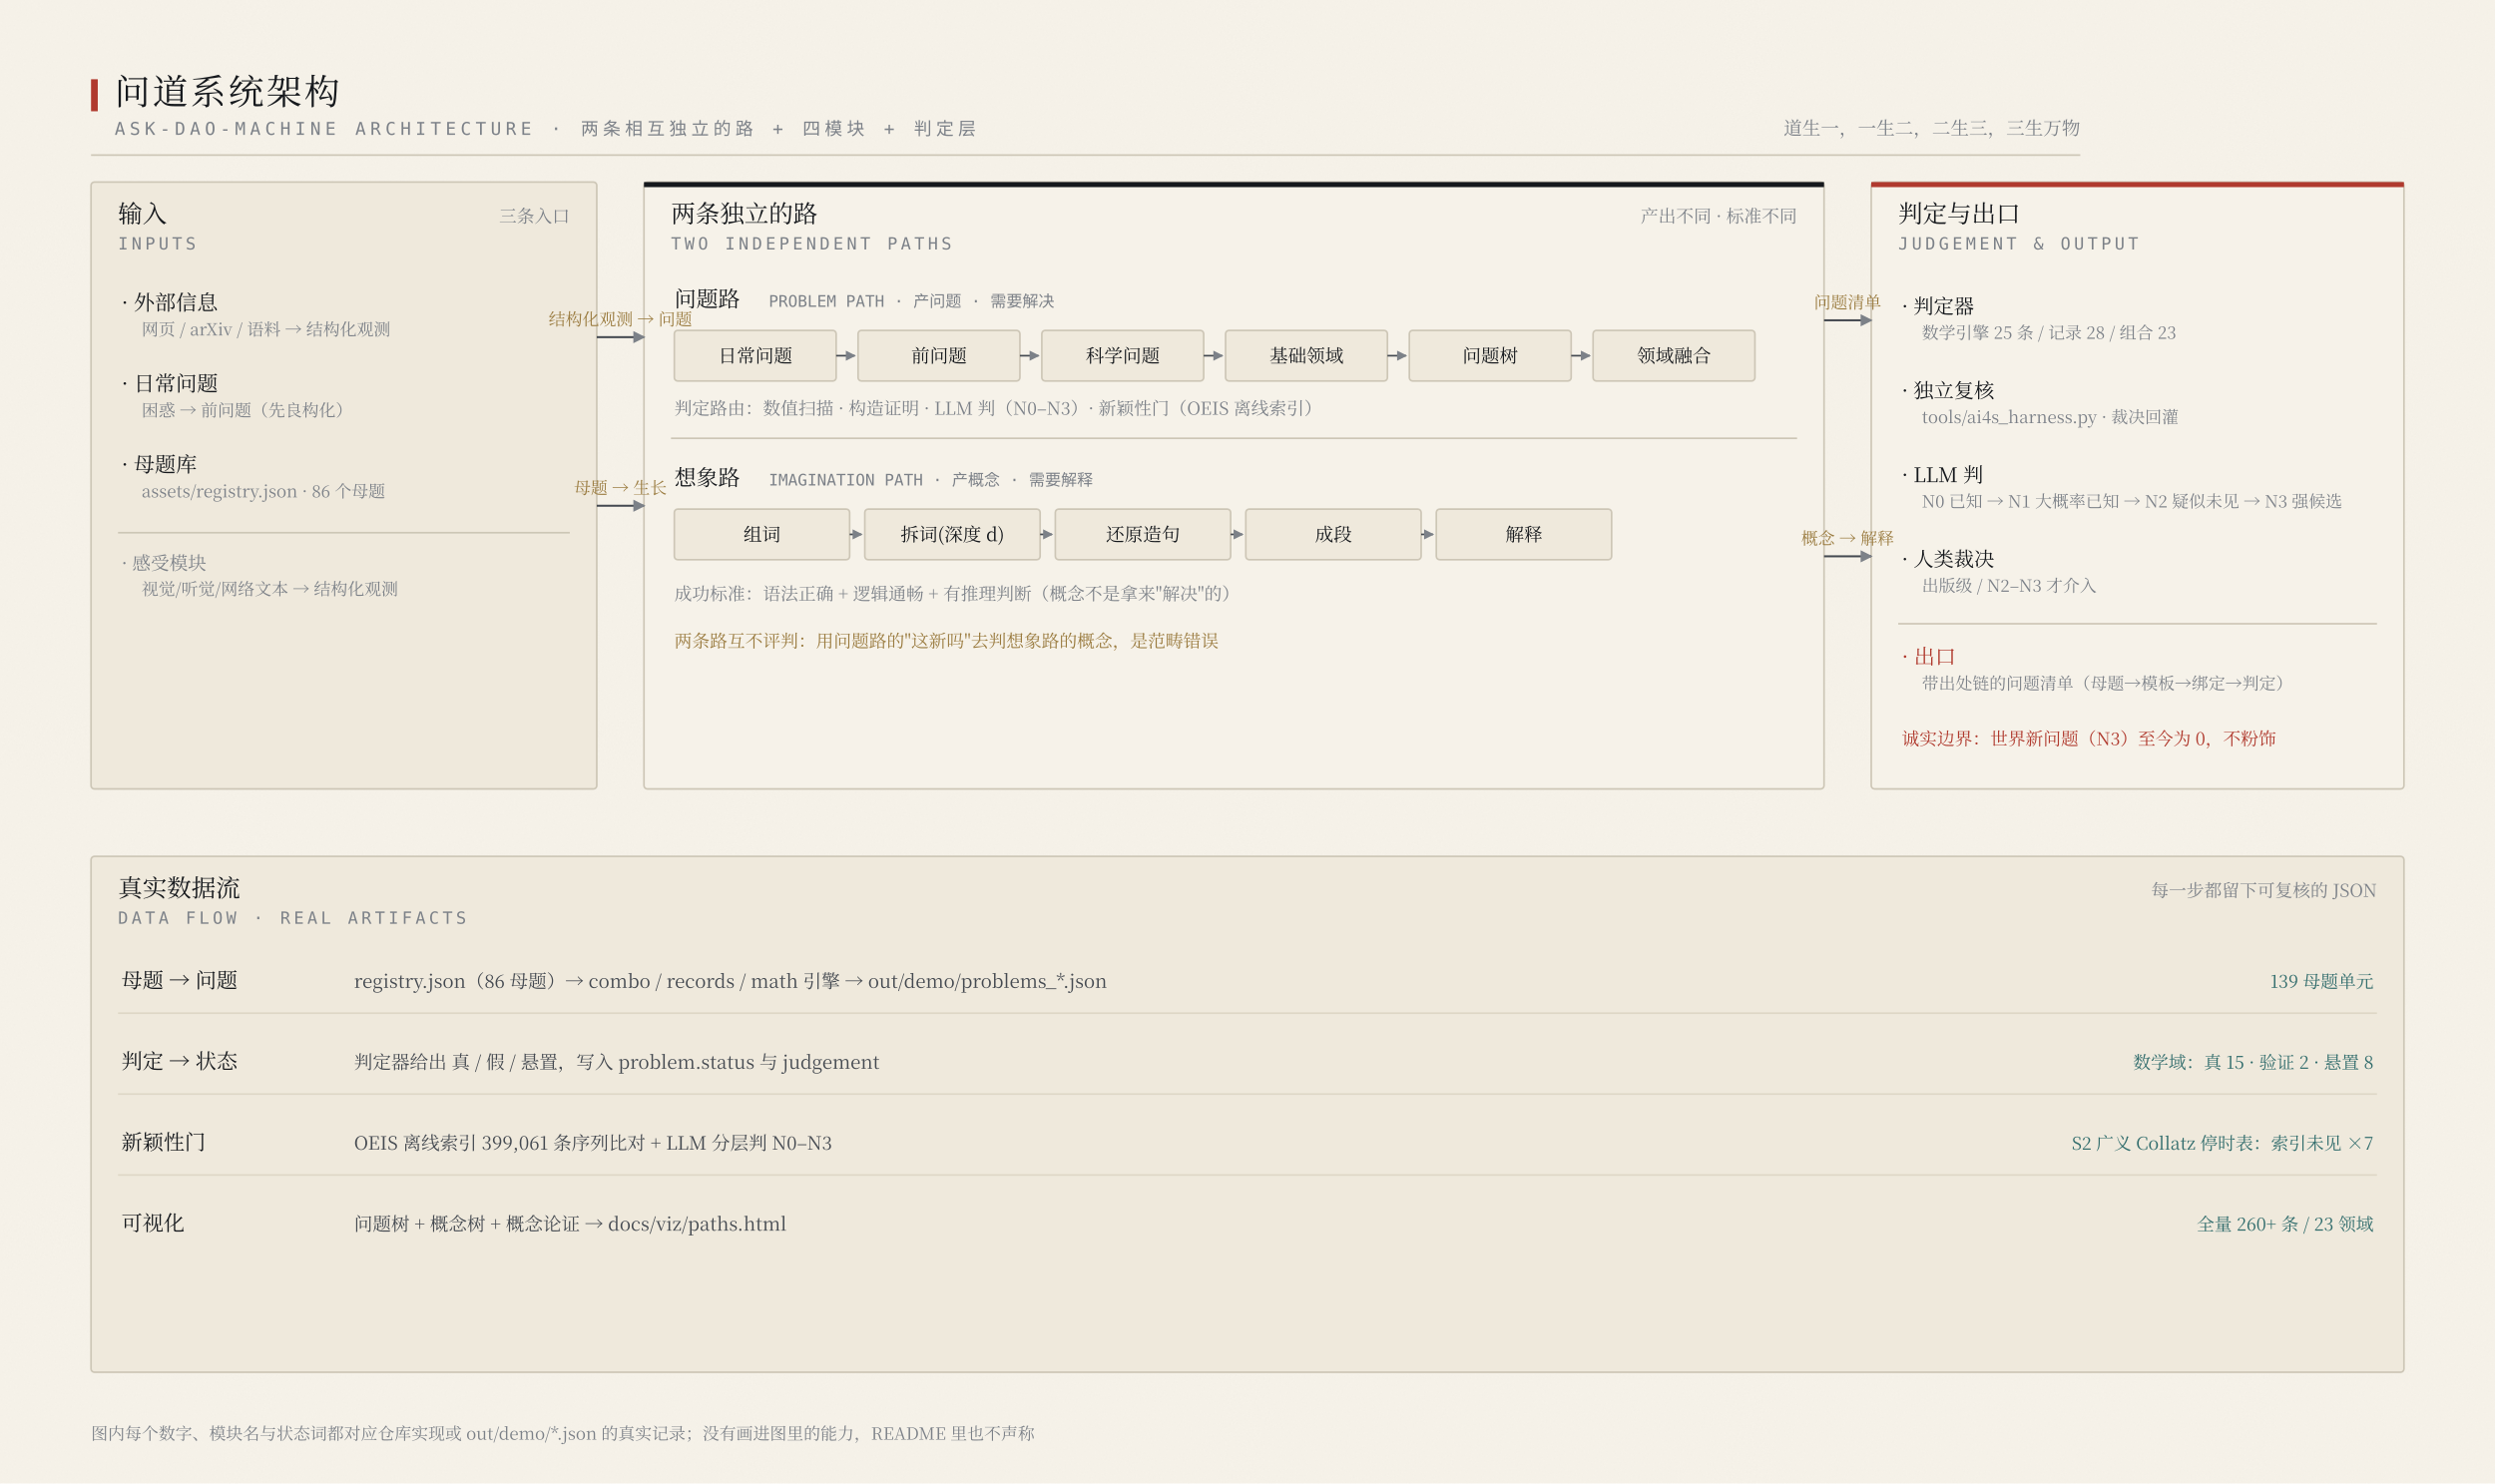
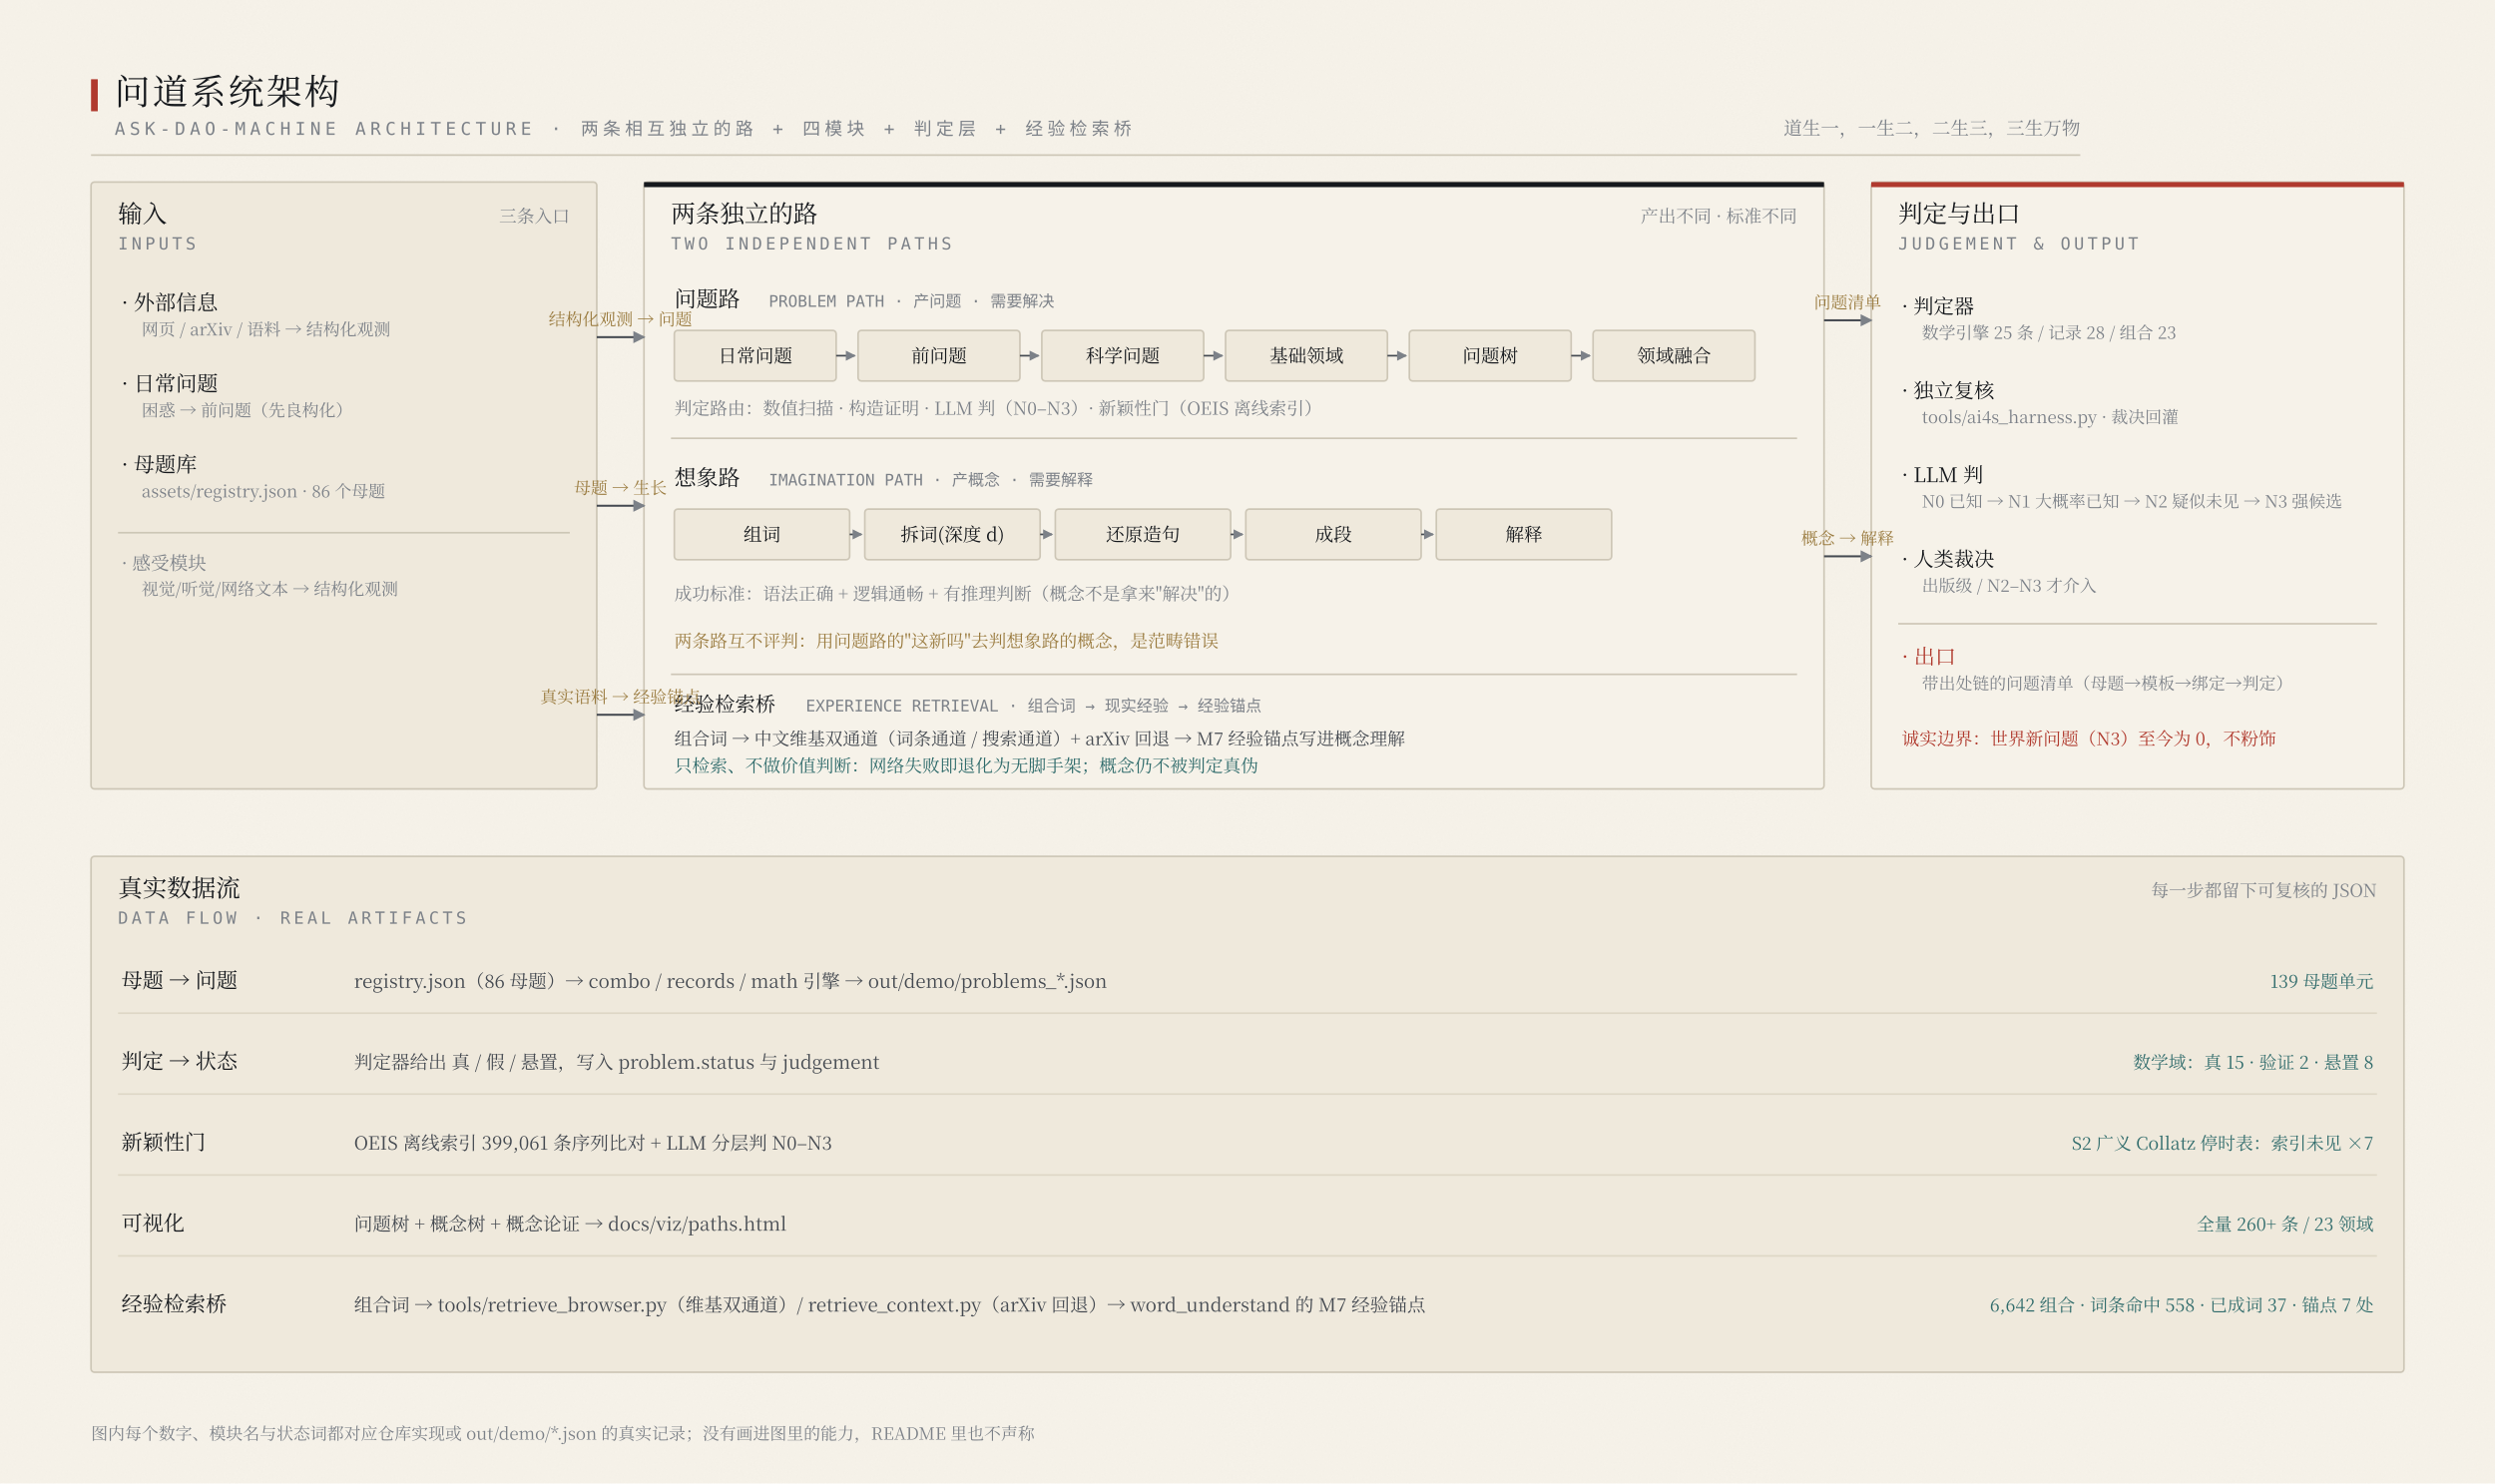
<svg xmlns="http://www.w3.org/2000/svg" viewBox="0 0 1480 880" width="1480" height="880" font-family="&quot;Songti SC&quot;,&quot;STSongti-SC&quot;,&quot;SimSun&quot;,&quot;Noto Serif CJK SC&quot;,&quot;Source Han Serif SC&quot;,serif">
  <defs>
    <filter id="paper" x="0" y="0" width="100%" height="100%">
      <feTurbulence type="fractalNoise" baseFrequency="0.9" numOctaves="3" stitchTiles="stitch" result="n" />
      <feColorMatrix in="n" type="saturate" values="0" result="g" />
      <feComponentTransfer in="g">
        <feFuncA type="linear" slope="0.055" intercept="0" />
      </feComponentTransfer>
    </filter>
    <marker id="tick" viewBox="0 0 8 8" refX="7" refY="4" markerWidth="6" markerHeight="6" orient="auto">
      <path d="M0,0 L8,4 L0,8 z" fill="#7c8188" />
    </marker>
  </defs>
  <rect width="1480" height="880" fill="#f6f2e9" />
  <rect width="1480" height="880" filter="url(#paper)" opacity="0.5" />
  <rect x="54" y="47" width="4" height="19" fill="#b03a2e" />
  <text x="68" y="62" font-size="21" fill="#16191d" letter-spacing="1.5">问道系统架构</text>
-   <text x="68" y="80" font-size="10.5" fill="#7c8188" font-family="&quot;JetBrains Mono&quot;,&quot;Cascadia Mono&quot;,&quot;Consolas&quot;,monospace" letter-spacing="2.6">ASK-DAO-MACHINE ARCHITECTURE · 两条相互独立的路 + 四模块 + 判定层</text>
+   <text x="68" y="80" font-size="10.5" fill="#7c8188" font-family="&quot;JetBrains Mono&quot;,&quot;Cascadia Mono&quot;,&quot;Consolas&quot;,monospace" letter-spacing="2.6">ASK-DAO-MACHINE ARCHITECTURE · 两条相互独立的路 + 四模块 + 判定层 + 经验检索桥</text>
  <line x1="54" y1="92" x2="1234" y2="92" stroke="#cdc6b6" stroke-width="1" />
  <text x="1234" y="80" text-anchor="end" font-size="11" fill="#7c8188">道生一，一生二，二生三，三生万物</text>
  <rect x="54" y="108" width="300" height="360" rx="2" fill="#efe9dc" stroke="#cdc6b6" stroke-width="1" />
  <text x="70" y="132" font-size="14.5" fill="#16191d">输入</text>
  <text x="70" y="148" font-size="10" fill="#7c8188" font-family="JetBrains Mono,Consolas,monospace" letter-spacing="2">INPUTS</text>
  <text x="338" y="132" text-anchor="end" font-size="10.5" fill="#7c8188">三条入口</text>
  <text x="72" y="184" font-size="12.5" fill="#16191d">· 外部信息</text>
  <text x="84" y="199" font-size="10" fill="#7c8188">网页 / arXiv / 语料 → 结构化观测</text>
  <text x="72" y="232" font-size="12.5" fill="#16191d">· 日常问题</text>
  <text x="84" y="247" font-size="10" fill="#7c8188">困惑 → 前问题（先良构化）</text>
  <text x="72" y="280" font-size="12.5" fill="#16191d">· 母题库</text>
  <text x="84" y="295" font-size="10" fill="#7c8188">assets/registry.json · 86 个母题</text>
  <line x1="70" y1="316" x2="338" y2="316" stroke="#cdc6b6" />
  <text x="72" y="338" font-size="11" fill="#7c8188">· 感受模块</text>
  <text x="84" y="353" font-size="10" fill="#7c8188">视觉/听觉/网络文本 → 结构化观测</text>
  <rect x="382" y="108" width="700" height="360" rx="2" fill="#f6f2e9" stroke="#cdc6b6" stroke-width="1" />
  <rect x="382" y="108" width="700" height="3" fill="#16191d" />
  <text x="398" y="132" font-size="14.5" fill="#16191d">两条独立的路</text>
  <text x="398" y="148" font-size="10" fill="#7c8188" font-family="JetBrains Mono,Consolas,monospace" letter-spacing="2">TWO INDEPENDENT PATHS</text>
  <text x="1066" y="132" text-anchor="end" font-size="10.5" fill="#7c8188">产出不同 · 标准不同</text>
  <text x="400" y="182" font-size="13" fill="#16191d">问题路</text>
  <text x="456" y="182" font-size="9.5" fill="#7c8188" font-family="JetBrains Mono,Consolas,monospace">PROBLEM PATH · 产问题 · 需要解决</text>
  <rect x="400" y="196" width="96" height="30" rx="2" fill="#efe9dc" stroke="#cdc6b6" stroke-width="1" />
  <text x="448.0" y="215.0" text-anchor="middle" font-size="11" fill="#16191d">日常问题</text>
  <path d="M496,211.0 L507,211.0" stroke="#454a51" stroke-width="1" marker-end="url(#tick)" />
  <rect x="509" y="196" width="96" height="30" rx="2" fill="#efe9dc" stroke="#cdc6b6" stroke-width="1" />
  <text x="557.0" y="215.0" text-anchor="middle" font-size="11" fill="#16191d">前问题</text>
  <path d="M605,211.0 L616,211.0" stroke="#454a51" stroke-width="1" marker-end="url(#tick)" />
  <rect x="618" y="196" width="96" height="30" rx="2" fill="#efe9dc" stroke="#cdc6b6" stroke-width="1" />
  <text x="666.0" y="215.0" text-anchor="middle" font-size="11" fill="#16191d">科学问题</text>
  <path d="M714,211.0 L725,211.0" stroke="#454a51" stroke-width="1" marker-end="url(#tick)" />
  <rect x="727" y="196" width="96" height="30" rx="2" fill="#efe9dc" stroke="#cdc6b6" stroke-width="1" />
  <text x="775.0" y="215.0" text-anchor="middle" font-size="11" fill="#16191d">基础领域</text>
  <path d="M823,211.0 L834,211.0" stroke="#454a51" stroke-width="1" marker-end="url(#tick)" />
  <rect x="836" y="196" width="96" height="30" rx="2" fill="#efe9dc" stroke="#cdc6b6" stroke-width="1" />
  <text x="884.0" y="215.0" text-anchor="middle" font-size="11" fill="#16191d">问题树</text>
  <path d="M932,211.0 L943,211.0" stroke="#454a51" stroke-width="1" marker-end="url(#tick)" />
  <rect x="945" y="196" width="96" height="30" rx="2" fill="#efe9dc" stroke="#cdc6b6" stroke-width="1" />
  <text x="993.0" y="215.0" text-anchor="middle" font-size="11" fill="#16191d">领域融合</text>
  <text x="400" y="246" font-size="10.5" fill="#7c8188">判定路由：数值扫描 · 构造证明 · LLM 判（N0–N3）· 新颖性门（OEIS 离线索引）</text>
  <line x1="398" y1="260" x2="1066" y2="260" stroke="#cdc6b6" />
  <text x="400" y="288" font-size="13" fill="#16191d">想象路</text>
  <text x="456" y="288" font-size="9.5" fill="#7c8188" font-family="JetBrains Mono,Consolas,monospace">IMAGINATION PATH · 产概念 · 需要解释</text>
  <rect x="400" y="302" width="104" height="30" rx="2" fill="#efe9dc" stroke="#cdc6b6" stroke-width="1" />
  <text x="452.0" y="321.0" text-anchor="middle" font-size="11" fill="#16191d">组词</text>
  <path d="M504,317.0 L511,317.0" stroke="#454a51" stroke-width="1" marker-end="url(#tick)" />
  <rect x="513" y="302" width="104" height="30" rx="2" fill="#efe9dc" stroke="#cdc6b6" stroke-width="1" />
  <text x="565.0" y="321.0" text-anchor="middle" font-size="11" fill="#16191d">拆词(深度 d)</text>
  <path d="M617,317.0 L624,317.0" stroke="#454a51" stroke-width="1" marker-end="url(#tick)" />
  <rect x="626" y="302" width="104" height="30" rx="2" fill="#efe9dc" stroke="#cdc6b6" stroke-width="1" />
  <text x="678.0" y="321.0" text-anchor="middle" font-size="11" fill="#16191d">还原造句</text>
  <path d="M730,317.0 L737,317.0" stroke="#454a51" stroke-width="1" marker-end="url(#tick)" />
  <rect x="739" y="302" width="104" height="30" rx="2" fill="#efe9dc" stroke="#cdc6b6" stroke-width="1" />
  <text x="791.0" y="321.0" text-anchor="middle" font-size="11" fill="#16191d">成段</text>
  <path d="M843,317.0 L850,317.0" stroke="#454a51" stroke-width="1" marker-end="url(#tick)" />
  <rect x="852" y="302" width="104" height="30" rx="2" fill="#efe9dc" stroke="#cdc6b6" stroke-width="1" />
  <text x="904.0" y="321.0" text-anchor="middle" font-size="11" fill="#16191d">解释</text>
  <text x="400" y="356" font-size="10.5" fill="#7c8188">成功标准：语法正确 + 逻辑通畅 + 有推理判断（概念不是拿来"解决"的）</text>
  <text x="400" y="384" font-size="10.5" fill="#9a7b3f">两条路互不评判：用问题路的"这新吗"去判想象路的概念，是范畴错误</text>
+   <line x1="398" y1="400" x2="1066" y2="400" stroke="#cdc6b6" />
+   <text x="400" y="422" font-size="12" fill="#16191d">经验检索桥</text>
+   <text x="478" y="422" font-size="9.5" fill="#7c8188" font-family="JetBrains Mono,Consolas,monospace">EXPERIENCE RETRIEVAL · 组合词 → 现实经验 → 经验锚点</text>
+   <text x="400" y="442" font-size="10.5" fill="#454a51">组合词 → 中文维基双通道（词条通道 / 搜索通道）+ arXiv 回退 → M7 经验锚点写进概念理解</text>
+   <text x="400" y="458" font-size="10.5" fill="#2f6b6b">只检索、不做价值判断：网络失败即退化为无脚手架；概念仍不被判定真伪</text>
  <rect x="1110" y="108" width="316" height="360" rx="2" fill="#f6f2e9" stroke="#cdc6b6" stroke-width="1" />
  <rect x="1110" y="108" width="316" height="3" fill="#b03a2e" />
  <text x="1126" y="132" font-size="14.5" fill="#16191d">判定与出口</text>
  <text x="1126" y="148" font-size="10" fill="#7c8188" font-family="JetBrains Mono,Consolas,monospace" letter-spacing="2">JUDGEMENT &amp; OUTPUT</text>
  <text x="1128" y="186" font-size="12" fill="#16191d">· 判定器</text>
  <text x="1140" y="201" font-size="10" fill="#7c8188">数学引擎 25 条 / 记录 28 / 组合 23</text>
  <text x="1128" y="236" font-size="12" fill="#16191d">· 独立复核</text>
  <text x="1140" y="251" font-size="10" fill="#7c8188">tools/ai4s_harness.py · 裁决回灌</text>
  <text x="1128" y="286" font-size="12" fill="#16191d">· LLM 判</text>
  <text x="1140" y="301" font-size="10" fill="#7c8188">N0 已知 → N1 大概率已知 → N2 疑似未见 → N3 强候选</text>
  <text x="1128" y="336" font-size="12" fill="#16191d">· 人类裁决</text>
  <text x="1140" y="351" font-size="10" fill="#7c8188">出版级 / N2–N3 才介入</text>
  <line x1="1126" y1="370" x2="1410" y2="370" stroke="#cdc6b6" />
  <text x="1128" y="394" font-size="12.5" fill="#b03a2e">· 出口</text>
  <text x="1140" y="409" font-size="10" fill="#7c8188">带出处链的问题清单（母题→模板→绑定→判定）</text>
  <text x="1128" y="442" font-size="10.5" fill="#b03a2e">诚实边界：世界新问题（N3）至今为 0，不粉饰</text>
  <rect x="54" y="508" width="1372" height="306" rx="2" fill="#efe9dc" stroke="#cdc6b6" stroke-width="1" />
  <text x="70" y="532" font-size="14.5" fill="#16191d">真实数据流</text>
  <text x="70" y="548" font-size="10" fill="#7c8188" font-family="JetBrains Mono,Consolas,monospace" letter-spacing="2">DATA FLOW · REAL ARTIFACTS</text>
  <text x="1410" y="532" text-anchor="end" font-size="10.5" fill="#7c8188">每一步都留下可复核的 JSON</text>
  <text x="72" y="586" font-size="12.5" fill="#16191d">母题 → 问题</text>
  <text x="210" y="586" font-size="11" fill="#454a51">registry.json（86 母题）→ combo / records / math 引擎 → out/demo/problems_*.json</text>
  <text x="1408" y="586" text-anchor="end" font-size="10.5" fill="#2f6b6b">139 母题单元</text>
  <line x1="70" y1="601" x2="1410" y2="601" stroke="#ded7c6" stroke-width="1" />
  <text x="72" y="634" font-size="12.5" fill="#16191d">判定 → 状态</text>
  <text x="210" y="634" font-size="11" fill="#454a51">判定器给出 真 / 假 / 悬置，写入 problem.status 与 judgement</text>
  <text x="1408" y="634" text-anchor="end" font-size="10.5" fill="#2f6b6b">数学域：真 15 · 验证 2 · 悬置 8</text>
  <line x1="70" y1="649" x2="1410" y2="649" stroke="#ded7c6" stroke-width="1" />
  <text x="72" y="682" font-size="12.5" fill="#16191d">新颖性门</text>
  <text x="210" y="682" font-size="11" fill="#454a51">OEIS 离线索引 399,061 条序列比对 + LLM 分层判 N0–N3</text>
  <text x="1408" y="682" text-anchor="end" font-size="10.5" fill="#2f6b6b">S2 广义 Collatz 停时表：索引未见 ×7</text>
  <line x1="70" y1="697" x2="1410" y2="697" stroke="#ded7c6" stroke-width="1" />
  <text x="72" y="730" font-size="12.5" fill="#16191d">可视化</text>
  <text x="210" y="730" font-size="11" fill="#454a51">问题树 + 概念树 + 概念论证 → docs/viz/paths.html</text>
  <text x="1408" y="730" text-anchor="end" font-size="10.5" fill="#2f6b6b">全量 260+ 条 / 23 领域</text>
+   <line x1="70" y1="745" x2="1410" y2="745" stroke="#ded7c6" stroke-width="1" />
+   <text x="72" y="778" font-size="12.5" fill="#16191d">经验检索桥</text>
+   <text x="210" y="778" font-size="11" fill="#454a51">组合词 → tools/retrieve_browser.py（维基双通道）/ retrieve_context.py（arXiv 回退）→ word_understand 的 M7 经验锚点</text>
+   <text x="1408" y="778" text-anchor="end" font-size="10.5" fill="#2f6b6b">6,642 组合 · 词条命中 558 · 已成词 37 · 锚点 7 处</text>
  <line x1="354" y1="200" x2="382" y2="200" stroke="#454a51" stroke-width="1.2" marker-end="url(#tick)" />
  <text x="368.0" y="193" text-anchor="middle" font-size="10" fill="#9a7b3f">结构化观测 → 问题</text>
  <line x1="354" y1="300" x2="382" y2="300" stroke="#454a51" stroke-width="1.2" marker-end="url(#tick)" />
  <text x="368.0" y="293" text-anchor="middle" font-size="10" fill="#9a7b3f">母题 → 生长</text>
+   <line x1="354" y1="424" x2="382" y2="424" stroke="#454a51" stroke-width="1.2" marker-end="url(#tick)" />
+   <text x="368.0" y="417" text-anchor="middle" font-size="10" fill="#9a7b3f">真实语料 → 经验锚点</text>
  <line x1="1082" y1="190" x2="1110" y2="190" stroke="#454a51" stroke-width="1.2" marker-end="url(#tick)" />
  <text x="1096.0" y="183" text-anchor="middle" font-size="10" fill="#9a7b3f">问题清单</text>
  <line x1="1082" y1="330" x2="1110" y2="330" stroke="#454a51" stroke-width="1.2" marker-end="url(#tick)" />
  <text x="1096.0" y="323" text-anchor="middle" font-size="10" fill="#9a7b3f">概念 → 解释</text>
  <text x="54" y="854" font-size="10" fill="#7c8188">图内每个数字、模块名与状态词都对应仓库实现或 out/demo/*.json 的真实记录；没有画进图里的能力，README 里也不声称</text>
</svg>
